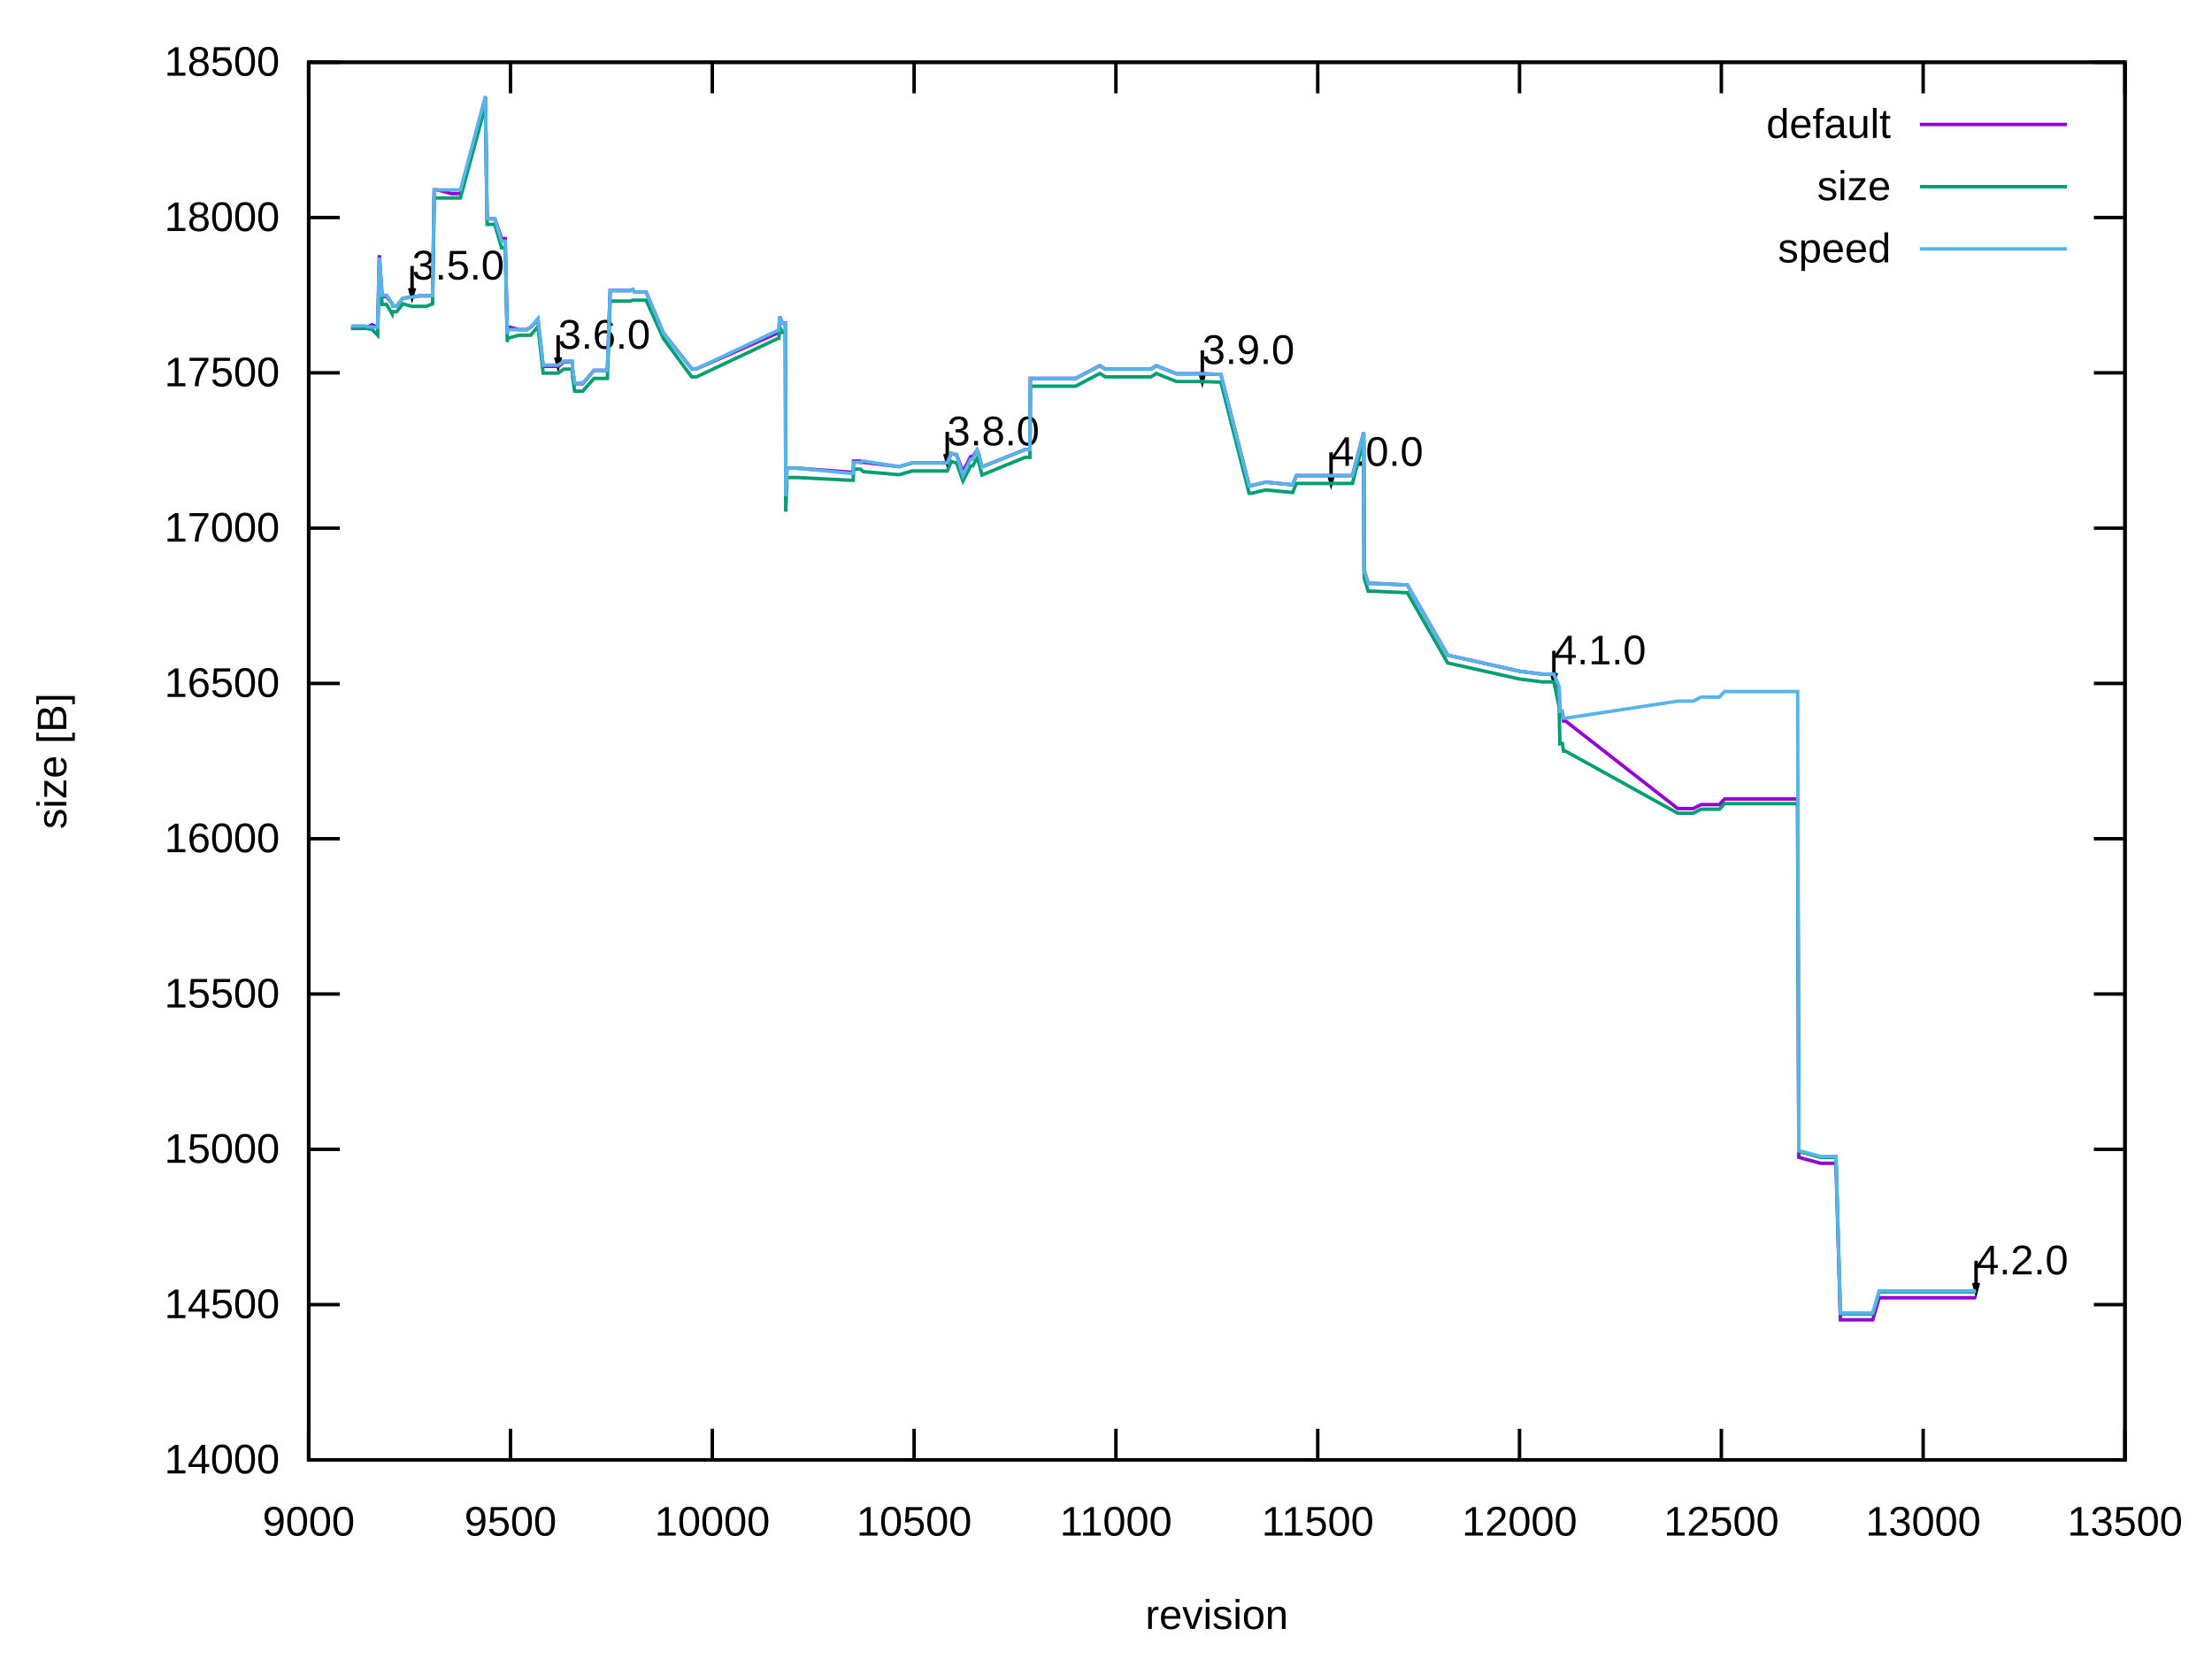
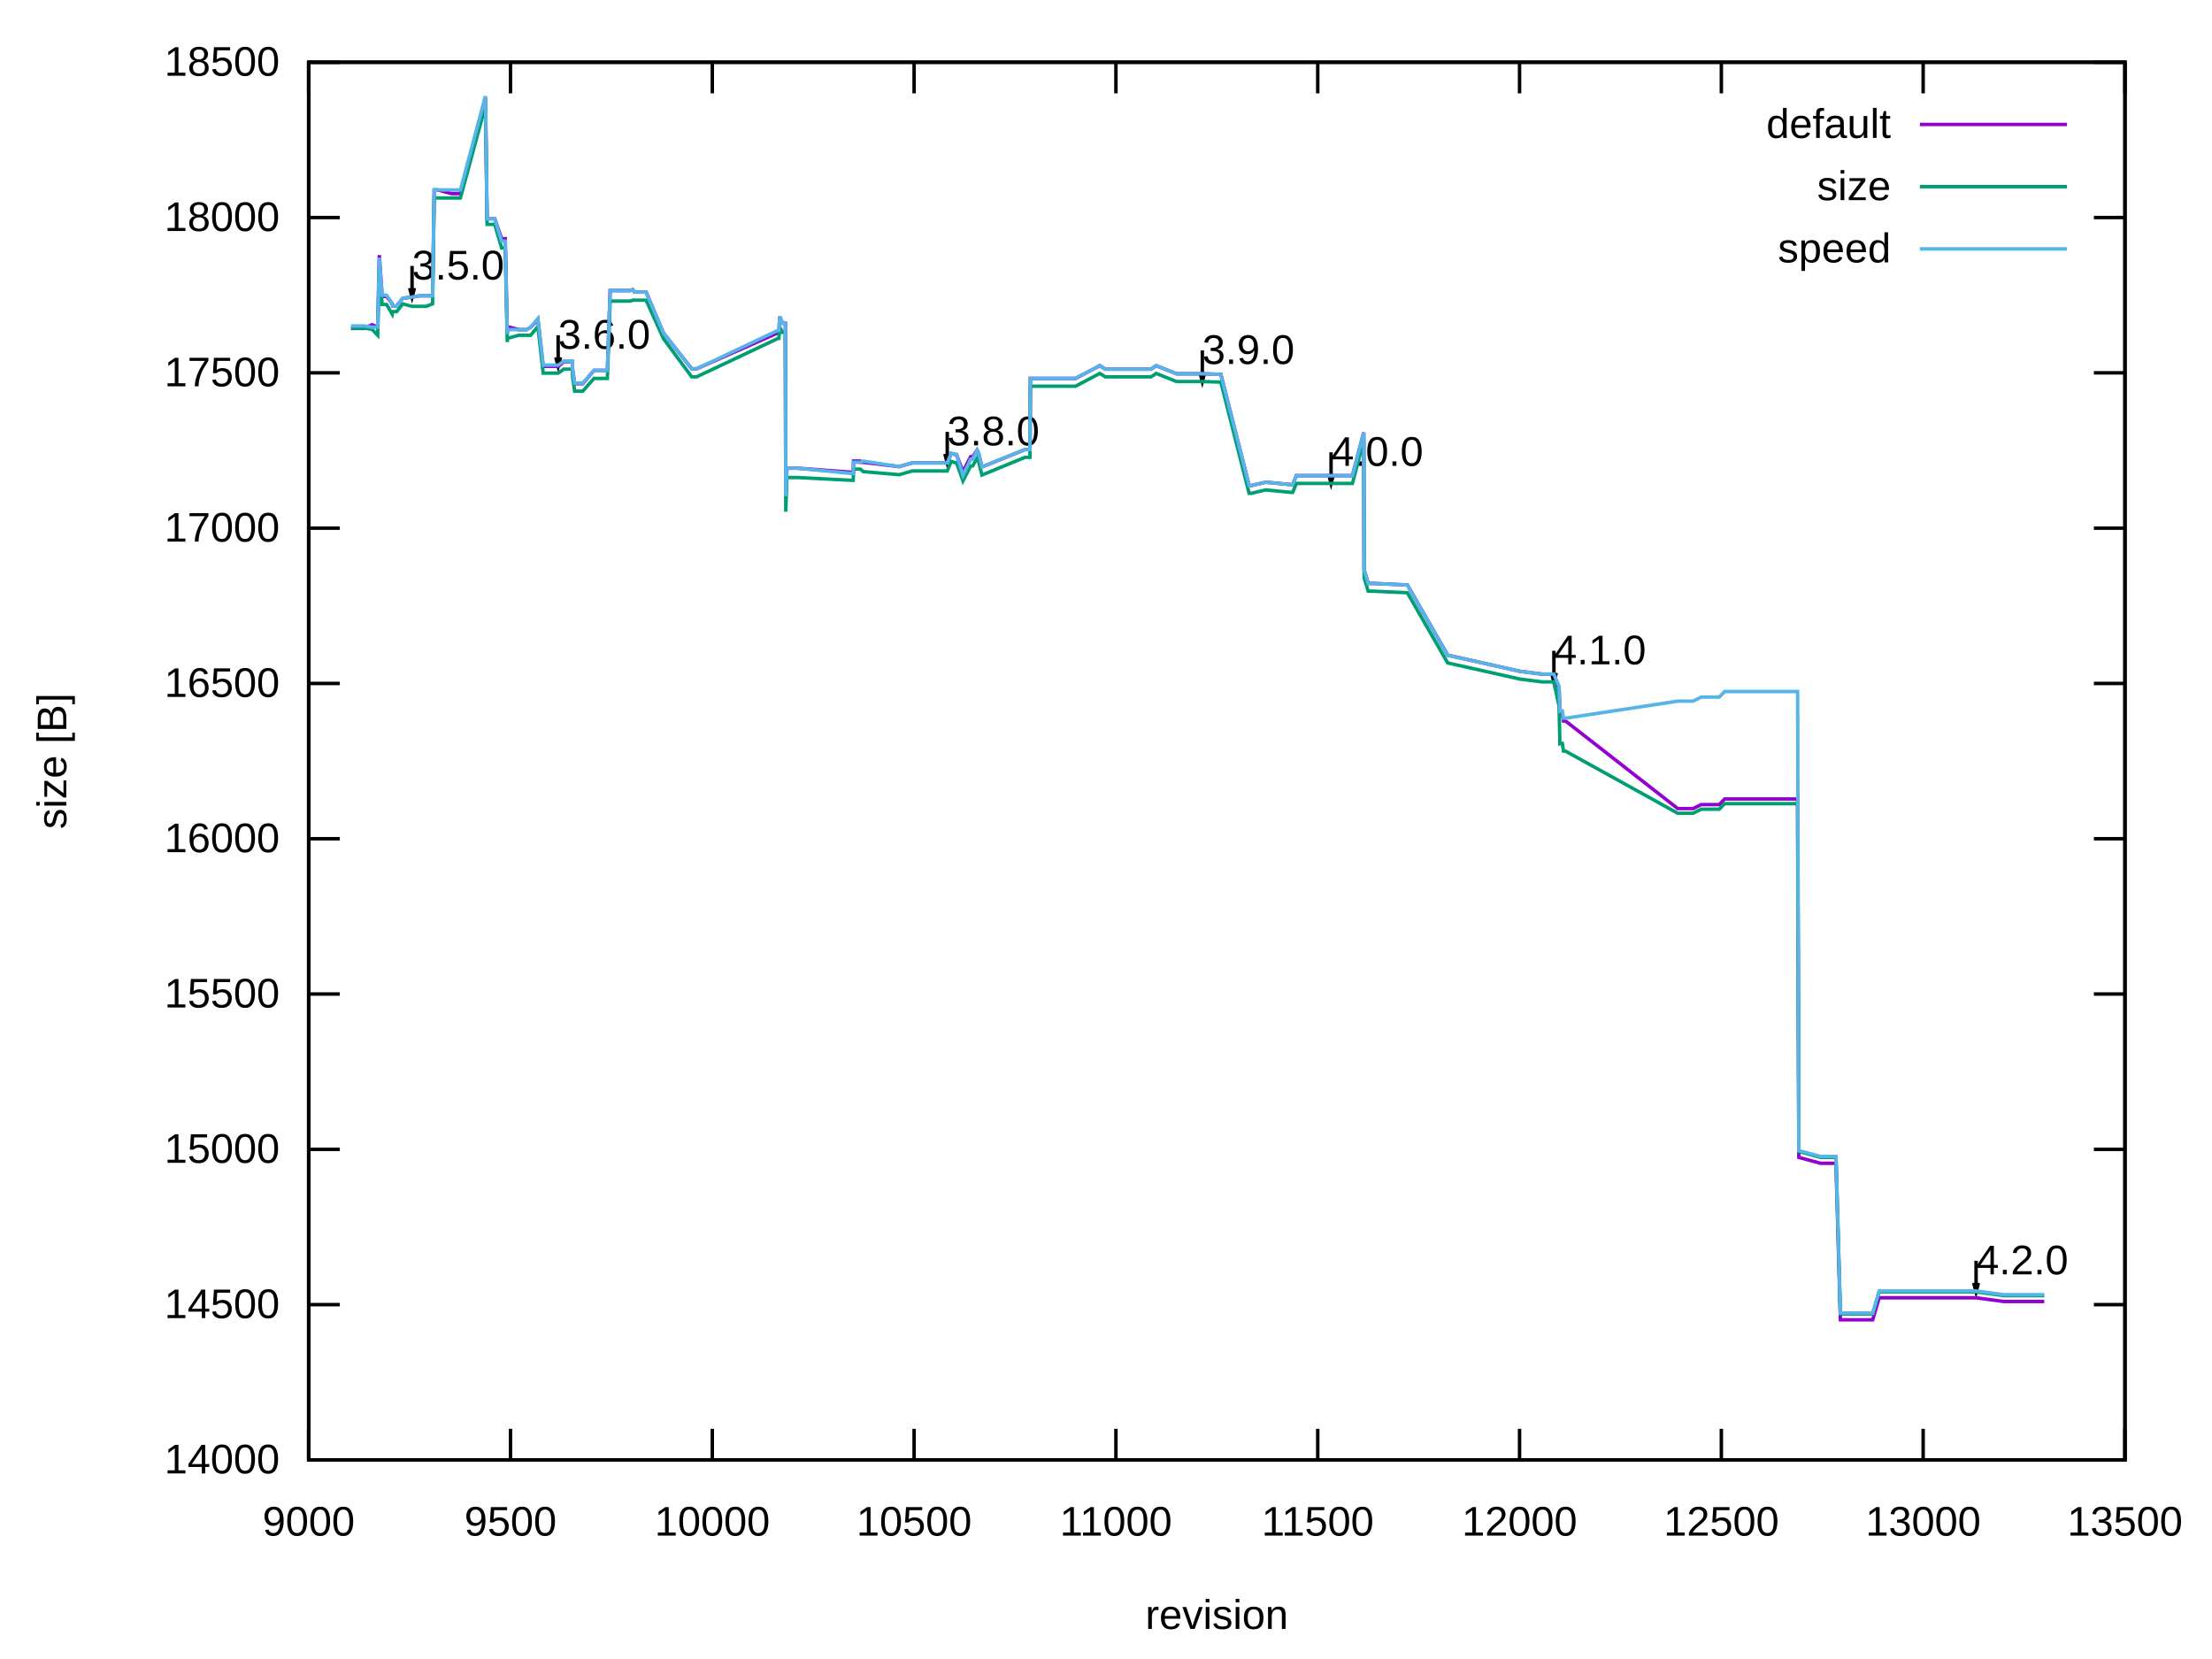
<svg xmlns="http://www.w3.org/2000/svg" xmlns:xlink="http://www.w3.org/1999/xlink" width="640" height="480" viewBox="0 0 640 480">
  <g id="gnuplot_canvas">
    <rect x="0" y="0" width="640" height="480" fill="none" />
    <defs>
      <circle id="gpDot" r="0.5" stroke-width="0.5" stroke="currentColor" />
      <path id="gpPt0" stroke-width="0.222" stroke="currentColor" d="M-1,0 h2 M0,-1 v2" />
      <path id="gpPt1" stroke-width="0.222" stroke="currentColor" d="M-1,-1 L1,1 M1,-1 L-1,1" />
      <path id="gpPt2" stroke-width="0.222" stroke="currentColor" d="M-1,0 L1,0 M0,-1 L0,1 M-1,-1 L1,1 M-1,1 L1,-1" />
      <rect id="gpPt3" stroke-width="0.222" stroke="currentColor" x="-1" y="-1" width="2" height="2" />
      <rect id="gpPt4" stroke-width="0.222" stroke="currentColor" fill="currentColor" x="-1" y="-1" width="2" height="2" />
      <circle id="gpPt5" stroke-width="0.222" stroke="currentColor" cx="0" cy="0" r="1" />
      <use xlink:href="#gpPt5" id="gpPt6" fill="currentColor" stroke="none" />
      <path id="gpPt7" stroke-width="0.222" stroke="currentColor" d="M0,-1.33 L-1.33,0.67 L1.33,0.67 z" />
      <use xlink:href="#gpPt7" id="gpPt8" fill="currentColor" stroke="none" />
      <use xlink:href="#gpPt7" id="gpPt9" stroke="currentColor" transform="rotate(180)" />
      <use xlink:href="#gpPt9" id="gpPt10" fill="currentColor" stroke="none" />
      <use xlink:href="#gpPt3" id="gpPt11" stroke="currentColor" transform="rotate(45)" />
      <use xlink:href="#gpPt11" id="gpPt12" fill="currentColor" stroke="none" />
      <path id="gpPt13" stroke-width="0.222" stroke="currentColor" d="M0,1.330 L1.265,0.411 L0.782,-1.067 L-0.782,-1.076 L-1.265,0.411 z" />
      <use xlink:href="#gpPt13" id="gpPt14" fill="currentColor" stroke="none" />
      <filter id="textbox" filterUnits="objectBoundingBox" x="0" y="0" height="1" width="1">
        <feFlood flood-color="white" flood-opacity="1" result="bgnd" />
        <feComposite in="SourceGraphic" in2="bgnd" operator="atop" />
      </filter>
      <filter id="greybox" filterUnits="objectBoundingBox" x="0" y="0" height="1" width="1">
        <feFlood flood-color="lightgrey" flood-opacity="1" result="grey" />
        <feComposite in="SourceGraphic" in2="grey" operator="atop" />
      </filter>
    </defs>
    <g fill="none" color="white" stroke="currentColor" stroke-width="1.00" stroke-linecap="butt" stroke-linejoin="miter">
</g>
    <g fill="none" color="black" stroke="currentColor" stroke-width="1.00" stroke-linecap="butt" stroke-linejoin="miter">
      <path stroke="black" d="M89.31,422.40 L98.31,422.40 M614.82,422.40 L605.82,422.40  " />
      <g transform="translate(80.92,426.30)" stroke="none" fill="black" font-family="Arial" font-size="12.00" text-anchor="end">
        <text>
          <tspan font-family="Arial"> 14000</tspan>
        </text>
      </g>
    </g>
    <g fill="none" color="black" stroke="currentColor" stroke-width="1.00" stroke-linecap="butt" stroke-linejoin="miter">
      <path stroke="black" d="M89.31,377.47 L98.31,377.47 M614.82,377.47 L605.82,377.47  " />
      <g transform="translate(80.92,381.37)" stroke="none" fill="black" font-family="Arial" font-size="12.00" text-anchor="end">
        <text>
          <tspan font-family="Arial"> 14500</tspan>
        </text>
      </g>
    </g>
    <g fill="none" color="black" stroke="currentColor" stroke-width="1.00" stroke-linecap="butt" stroke-linejoin="miter">
      <path stroke="black" d="M89.31,332.54 L98.31,332.54 M614.82,332.54 L605.82,332.54  " />
      <g transform="translate(80.92,336.44)" stroke="none" fill="black" font-family="Arial" font-size="12.00" text-anchor="end">
        <text>
          <tspan font-family="Arial"> 15000</tspan>
        </text>
      </g>
    </g>
    <g fill="none" color="black" stroke="currentColor" stroke-width="1.00" stroke-linecap="butt" stroke-linejoin="miter">
      <path stroke="black" d="M89.31,287.60 L98.31,287.60 M614.82,287.60 L605.82,287.60  " />
      <g transform="translate(80.92,291.50)" stroke="none" fill="black" font-family="Arial" font-size="12.00" text-anchor="end">
        <text>
          <tspan font-family="Arial"> 15500</tspan>
        </text>
      </g>
    </g>
    <g fill="none" color="black" stroke="currentColor" stroke-width="1.00" stroke-linecap="butt" stroke-linejoin="miter">
      <path stroke="black" d="M89.31,242.67 L98.31,242.67 M614.82,242.67 L605.82,242.67  " />
      <g transform="translate(80.92,246.57)" stroke="none" fill="black" font-family="Arial" font-size="12.00" text-anchor="end">
        <text>
          <tspan font-family="Arial"> 16000</tspan>
        </text>
      </g>
    </g>
    <g fill="none" color="black" stroke="currentColor" stroke-width="1.00" stroke-linecap="butt" stroke-linejoin="miter">
      <path stroke="black" d="M89.31,197.74 L98.31,197.74 M614.82,197.74 L605.82,197.74  " />
      <g transform="translate(80.92,201.64)" stroke="none" fill="black" font-family="Arial" font-size="12.00" text-anchor="end">
        <text>
          <tspan font-family="Arial"> 16500</tspan>
        </text>
      </g>
    </g>
    <g fill="none" color="black" stroke="currentColor" stroke-width="1.00" stroke-linecap="butt" stroke-linejoin="miter">
      <path stroke="black" d="M89.31,152.81 L98.31,152.81 M614.82,152.81 L605.82,152.81  " />
      <g transform="translate(80.92,156.71)" stroke="none" fill="black" font-family="Arial" font-size="12.00" text-anchor="end">
        <text>
          <tspan font-family="Arial"> 17000</tspan>
        </text>
      </g>
    </g>
    <g fill="none" color="black" stroke="currentColor" stroke-width="1.00" stroke-linecap="butt" stroke-linejoin="miter">
      <path stroke="black" d="M89.31,107.87 L98.31,107.87 M614.82,107.87 L605.82,107.87  " />
      <g transform="translate(80.92,111.77)" stroke="none" fill="black" font-family="Arial" font-size="12.00" text-anchor="end">
        <text>
          <tspan font-family="Arial"> 17500</tspan>
        </text>
      </g>
    </g>
    <g fill="none" color="black" stroke="currentColor" stroke-width="1.00" stroke-linecap="butt" stroke-linejoin="miter">
      <path stroke="black" d="M89.31,62.94 L98.31,62.94 M614.82,62.94 L605.82,62.94  " />
      <g transform="translate(80.92,66.84)" stroke="none" fill="black" font-family="Arial" font-size="12.00" text-anchor="end">
        <text>
          <tspan font-family="Arial"> 18000</tspan>
        </text>
      </g>
    </g>
    <g fill="none" color="black" stroke="currentColor" stroke-width="1.00" stroke-linecap="butt" stroke-linejoin="miter">
      <path stroke="black" d="M89.31,18.01 L98.31,18.01 M614.82,18.01 L605.82,18.01  " />
      <g transform="translate(80.92,21.91)" stroke="none" fill="black" font-family="Arial" font-size="12.00" text-anchor="end">
        <text>
          <tspan font-family="Arial"> 18500</tspan>
        </text>
      </g>
    </g>
    <g fill="none" color="black" stroke="currentColor" stroke-width="1.00" stroke-linecap="butt" stroke-linejoin="miter">
      <path stroke="black" d="M89.31,422.40 L89.31,413.40 M89.31,18.01 L89.31,27.01  " />
      <g transform="translate(89.31,444.30)" stroke="none" fill="black" font-family="Arial" font-size="12.00" text-anchor="middle">
        <text>
          <tspan font-family="Arial"> 9000</tspan>
        </text>
      </g>
    </g>
    <g fill="none" color="black" stroke="currentColor" stroke-width="1.00" stroke-linecap="butt" stroke-linejoin="miter">
      <path stroke="black" d="M147.70,422.40 L147.70,413.40 M147.70,18.01 L147.70,27.01  " />
      <g transform="translate(147.70,444.30)" stroke="none" fill="black" font-family="Arial" font-size="12.00" text-anchor="middle">
        <text>
          <tspan font-family="Arial"> 9500</tspan>
        </text>
      </g>
    </g>
    <g fill="none" color="black" stroke="currentColor" stroke-width="1.00" stroke-linecap="butt" stroke-linejoin="miter">
      <path stroke="black" d="M206.09,422.40 L206.09,413.40 M206.09,18.01 L206.09,27.01  " />
      <g transform="translate(206.09,444.30)" stroke="none" fill="black" font-family="Arial" font-size="12.00" text-anchor="middle">
        <text>
          <tspan font-family="Arial"> 10000</tspan>
        </text>
      </g>
    </g>
    <g fill="none" color="black" stroke="currentColor" stroke-width="1.00" stroke-linecap="butt" stroke-linejoin="miter">
      <path stroke="black" d="M264.48,422.40 L264.48,413.40 M264.48,18.01 L264.48,27.01  " />
      <g transform="translate(264.48,444.30)" stroke="none" fill="black" font-family="Arial" font-size="12.00" text-anchor="middle">
        <text>
          <tspan font-family="Arial"> 10500</tspan>
        </text>
      </g>
    </g>
    <g fill="none" color="black" stroke="currentColor" stroke-width="1.00" stroke-linecap="butt" stroke-linejoin="miter">
      <path stroke="black" d="M322.87,422.40 L322.87,413.40 M322.87,18.01 L322.87,27.01  " />
      <g transform="translate(322.87,444.30)" stroke="none" fill="black" font-family="Arial" font-size="12.00" text-anchor="middle">
        <text>
          <tspan font-family="Arial"> 11000</tspan>
        </text>
      </g>
    </g>
    <g fill="none" color="black" stroke="currentColor" stroke-width="1.00" stroke-linecap="butt" stroke-linejoin="miter">
      <path stroke="black" d="M381.26,422.40 L381.26,413.40 M381.26,18.01 L381.26,27.01  " />
      <g transform="translate(381.26,444.30)" stroke="none" fill="black" font-family="Arial" font-size="12.00" text-anchor="middle">
        <text>
          <tspan font-family="Arial"> 11500</tspan>
        </text>
      </g>
    </g>
    <g fill="none" color="black" stroke="currentColor" stroke-width="1.00" stroke-linecap="butt" stroke-linejoin="miter">
      <path stroke="black" d="M439.65,422.40 L439.65,413.40 M439.65,18.01 L439.65,27.01  " />
      <g transform="translate(439.65,444.30)" stroke="none" fill="black" font-family="Arial" font-size="12.00" text-anchor="middle">
        <text>
          <tspan font-family="Arial"> 12000</tspan>
        </text>
      </g>
    </g>
    <g fill="none" color="black" stroke="currentColor" stroke-width="1.00" stroke-linecap="butt" stroke-linejoin="miter">
      <path stroke="black" d="M498.04,422.40 L498.04,413.40 M498.04,18.01 L498.04,27.01  " />
      <g transform="translate(498.04,444.30)" stroke="none" fill="black" font-family="Arial" font-size="12.00" text-anchor="middle">
        <text>
          <tspan font-family="Arial"> 12500</tspan>
        </text>
      </g>
    </g>
    <g fill="none" color="black" stroke="currentColor" stroke-width="1.00" stroke-linecap="butt" stroke-linejoin="miter">
      <path stroke="black" d="M556.43,422.40 L556.43,413.40 M556.43,18.01 L556.43,27.01  " />
      <g transform="translate(556.43,444.30)" stroke="none" fill="black" font-family="Arial" font-size="12.00" text-anchor="middle">
        <text>
          <tspan font-family="Arial"> 13000</tspan>
        </text>
      </g>
    </g>
    <g fill="none" color="black" stroke="currentColor" stroke-width="1.00" stroke-linecap="butt" stroke-linejoin="miter">
      <path stroke="black" d="M614.82,422.40 L614.82,413.40 M614.82,18.01 L614.82,27.01  " />
      <g transform="translate(614.82,444.30)" stroke="none" fill="black" font-family="Arial" font-size="12.00" text-anchor="middle">
        <text>
          <tspan font-family="Arial"> 13500</tspan>
        </text>
      </g>
    </g>
    <g fill="none" color="black" stroke="currentColor" stroke-width="1.00" stroke-linecap="butt" stroke-linejoin="miter">
</g>
    <g fill="none" color="black" stroke="currentColor" stroke-width="1.00" stroke-linecap="butt" stroke-linejoin="miter">
      <path stroke="black" d="M89.31,18.01 L89.31,422.40 L614.82,422.40 L614.82,18.01 L89.31,18.01 Z  " />
      <g transform="translate(119.21,80.86)" stroke="none" fill="black" font-family="Arial" font-size="12.00" text-anchor="start">
        <text>
          <tspan font-family="Arial">3.5.0</tspan>
        </text>
      </g>
      <g transform="translate(161.48,100.90)" stroke="none" fill="black" font-family="Arial" font-size="12.00" text-anchor="start">
        <text>
          <tspan font-family="Arial">3.6.0</tspan>
        </text>
      </g>
      <g transform="translate(274.06,128.85)" stroke="none" fill="black" font-family="Arial" font-size="12.00" text-anchor="start">
        <text>
          <tspan font-family="Arial">3.8.0</tspan>
        </text>
      </g>
      <g transform="translate(347.86,105.30)" stroke="none" fill="black" font-family="Arial" font-size="12.00" text-anchor="start">
        <text>
          <tspan font-family="Arial">3.9.0</tspan>
        </text>
      </g>
      <g transform="translate(385.11,134.78)" stroke="none" fill="black" font-family="Arial" font-size="12.00" text-anchor="start">
        <text>
          <tspan font-family="Arial">4.0.0</tspan>
        </text>
      </g>
      <g transform="translate(449.58,192.20)" stroke="none" fill="black" font-family="Arial" font-size="12.00" text-anchor="start">
        <text>
          <tspan font-family="Arial">4.1.0</tspan>
        </text>
      </g>
      <g transform="translate(571.73,368.70)" stroke="none" fill="black" font-family="Arial" font-size="12.00" text-anchor="start">
        <text>
          <tspan font-family="Arial">4.2.0</tspan>
        </text>
      </g>
      <path stroke="black" d="M118.53,83.34 L119.22,85.94 L119.91,83.34 M119.22,76.95 L119.22,85.94 M160.80,103.38 L161.49,105.98 L162.18,103.38   M161.49,96.99 L161.49,105.98 M273.38,131.33 L274.07,133.93 L274.76,131.33 M274.07,124.94 L274.07,133.93 M347.18,107.78   L347.87,110.38 L348.56,107.78 M347.87,101.39 L347.87,110.38 M384.43,137.26 L385.12,139.86 L385.81,137.26 M385.12,130.87   L385.12,139.86 M448.90,194.68 L449.59,197.28 L450.28,194.68 M449.59,188.29 L449.59,197.28 M571.05,371.17 L571.74,373.77   L572.43,371.17 M571.74,364.79 L571.74,373.77  " />
    </g>
    <g fill="none" color="black" stroke="currentColor" stroke-width="1.00" stroke-linecap="butt" stroke-linejoin="miter">
      <g transform="translate(19.18,220.21) rotate(270)" stroke="none" fill="black" font-family="Arial" font-size="12.00" text-anchor="middle">
        <text>
          <tspan font-family="Arial">size [B]</tspan>
        </text>
      </g>
    </g>
    <g fill="none" color="black" stroke="currentColor" stroke-width="1.00" stroke-linecap="butt" stroke-linejoin="miter">
      <g transform="translate(352.06,471.30)" stroke="none" fill="black" font-family="Arial" font-size="12.00" text-anchor="middle">
        <text>
          <tspan font-family="Arial">revision</tspan>
        </text>
      </g>
    </g>
    <g fill="none" color="black" stroke="currentColor" stroke-width="1.00" stroke-linecap="butt" stroke-linejoin="miter">
</g>
    <g id="gnuplot_plot_1">
      <g fill="none" color="black" stroke="currentColor" stroke-width="1.00" stroke-linecap="butt" stroke-linejoin="miter">
        <g transform="translate(547.09,39.91)" stroke="none" fill="black" font-family="Arial" font-size="12.00" text-anchor="end">
          <text>
            <tspan font-family="Arial">default</tspan>
          </text>
        </g>
      </g>
      <g fill="none" color="black" stroke="currentColor" stroke-width="1.00" stroke-linecap="butt" stroke-linejoin="miter">
-         <path stroke="rgb(148,   0, 211)" d="M555.48,36.01 L598.04,36.01 M101.57,95.02 L103.32,95.02 L103.79,95.02 L104.14,95.02 L105.43,95.02 L107.64,93.95   L109.28,94.66 L109.75,73.82 L110.56,85.77 L111.15,85.77 L111.61,85.77 L111.85,85.77 L113.48,87.83 L113.60,88.55   L114.77,88.55 L116.52,86.31 L119.21,85.95 L121.42,85.59 L123.29,85.59 L125.16,85.59 L125.63,54.94 L126.56,54.94   L130.65,56.02 L133.22,56.02 L140.46,28.16 L140.93,63.30 L141.28,63.30 L142.09,63.30 L143.15,63.30 L145.13,69.05   L146.18,69.05 L146.77,96.64 L146.88,94.66 L147.47,94.66 L150.15,95.38 L152.37,95.38 L153.54,94.66 L155.64,92.51   L157.16,105.99 L158.09,105.99 L158.91,105.99 L159.49,105.99 L159.61,105.99 L159.73,105.99 L159.85,105.99 L161.48,105.99   L162.18,105.54 L163.11,104.64 L163.47,104.64 L163.58,104.64 L163.70,104.64 L163.82,104.64 L164.05,104.64 L164.63,104.64   L164.75,104.64 L165.10,104.64 L165.33,104.64 L165.57,104.64 L165.68,106.98 L166.27,111.02 L166.62,111.02 L166.85,111.02   L166.97,111.02 L167.09,111.02 L168.60,111.02 L171.87,107.16 L174.56,107.16 L175.73,107.16 L176.54,84.06 L177.01,84.06   L178.18,84.06 L178.53,84.06 L178.65,84.06 L178.76,84.06 L178.88,84.06 L179.58,84.06 L180.87,84.06 L181.57,84.06   L181.68,84.06 L181.92,84.06 L182.38,84.06 L183.08,83.79 L183.55,84.51 L183.67,84.51 L184.49,84.51 L184.84,84.51   L184.95,84.51 L185.07,84.51 L186.24,84.51 L186.47,84.51 L186.94,84.51 L191.96,96.37 L200.13,106.71 L200.60,106.71   L200.83,106.71 L200.95,106.71 L201.54,106.71 L225.13,96.28 L225.36,96.28 L225.59,91.61 L226.41,93.50 L227.23,93.50   L227.34,142.83 L227.69,135.46 L228.51,135.46 L230.50,135.46 L230.73,135.46 L246.38,136.63 L246.85,136.63 L246.96,133.40   L248.83,133.40 L248.95,133.76 L249.77,133.76 L260.16,135.01 L263.90,133.94 L265.65,133.94 L269.15,133.94 L271.25,133.94   L274.06,133.94 L275.22,131.15 L276.27,131.51 L276.74,131.51 L278.61,136.45 L280.83,132.14 L281.41,132.14 L282.70,130.25   L283.16,131.24 L284.10,135.10 L296.59,130.07 L297.41,130.07 L297.88,130.07 L298.00,130.07 L298.11,109.49 L298.35,109.49   L299.51,109.49 L311.19,109.49 L318.20,105.81 L319.83,106.80 L333.03,106.80 L334.55,105.81 L340.39,108.14 L347.86,108.14   L353.23,108.32 L361.41,140.50 L361.99,140.50 L366.20,139.51 L373.67,140.23 L374.02,140.23 L375.07,137.62 L382.08,137.62   L382.31,137.62 L385.11,137.62 L391.30,137.62 L394.57,125.13 L394.69,164.94 L395.86,168.80 L396.44,168.80 L396.56,168.80   L397.26,168.80 L397.38,168.80 L407.19,169.25 L418.86,189.56 L439.77,194.23 L446.19,195.04 L449.58,195.04 L451.09,199.36   L451.33,206.55 L451.56,206.46 L452.03,206.46 L452.38,208.61 L452.96,208.61 L485.43,233.95 L488.11,233.95 L489.87,233.95   L492.20,232.79 L493.84,232.79 L496.64,232.79 L497.46,232.79 L498.97,231.17 L514.62,231.17 L518.24,231.17 L520.11,231.17   L520.46,334.87 L526.77,336.58 L531.21,336.58 L532.49,381.87 L536.23,381.87 L540.31,381.87 L541.83,381.87 L543.70,375.49   L544.75,375.49 L552.81,375.49 L571.73,375.49  " />
+         <path stroke="rgb(148,   0, 211)" d="M555.48,36.01 L598.04,36.01 M101.57,95.02 L103.32,95.02 L103.79,95.02 L104.14,95.02 L105.43,95.02 L107.64,93.95   L109.28,94.66 L109.75,73.82 L110.56,85.77 L111.15,85.77 L111.61,85.77 L111.85,85.77 L113.48,87.83 L113.60,88.55   L114.77,88.55 L116.52,86.31 L119.21,85.95 L121.42,85.59 L123.29,85.59 L125.16,85.59 L125.63,54.94 L126.56,54.94   L130.65,56.02 L133.22,56.02 L140.46,28.16 L140.93,63.30 L141.28,63.30 L142.09,63.30 L143.15,63.30 L145.13,69.05   L146.18,69.05 L146.77,96.64 L146.88,94.66 L147.47,94.66 L150.15,95.38 L152.37,95.38 L153.54,94.66 L155.64,92.51   L157.16,105.99 L158.09,105.99 L158.91,105.99 L159.49,105.99 L159.61,105.99 L159.73,105.99 L159.85,105.99 L161.48,105.99   L162.18,105.54 L163.11,104.64 L163.47,104.64 L163.58,104.64 L163.70,104.64 L163.82,104.64 L164.05,104.64 L164.63,104.64   L164.75,104.64 L165.10,104.64 L165.33,104.64 L165.57,104.64 L165.68,106.98 L166.27,111.02 L166.62,111.02 L166.85,111.02   L166.97,111.02 L167.09,111.02 L168.60,111.02 L171.87,107.16 L174.56,107.16 L175.73,107.16 L176.54,84.06 L177.01,84.06   L178.18,84.06 L178.53,84.06 L178.65,84.06 L178.76,84.06 L178.88,84.06 L179.58,84.06 L180.87,84.06 L181.57,84.06   L181.68,84.06 L181.92,84.06 L182.38,84.06 L183.08,83.79 L183.55,84.51 L183.67,84.51 L184.49,84.51 L184.84,84.51   L184.95,84.51 L185.07,84.51 L186.24,84.51 L186.47,84.51 L186.94,84.51 L191.96,96.37 L200.13,106.71 L200.60,106.71   L200.83,106.71 L200.95,106.71 L201.54,106.71 L225.13,96.28 L225.36,96.28 L225.59,91.61 L226.41,93.50 L227.23,93.50   L227.34,142.83 L227.69,135.46 L228.51,135.46 L230.50,135.46 L230.73,135.46 L246.38,136.63 L246.85,136.63 L246.96,133.40   L248.83,133.40 L248.95,133.76 L249.77,133.76 L260.16,135.01 L263.90,133.94 L265.65,133.94 L269.15,133.94 L271.25,133.94   L274.06,133.94 L275.22,131.15 L276.27,131.51 L276.74,131.51 L278.61,136.45 L280.83,132.14 L281.41,132.14 L282.70,130.25   L283.16,131.24 L284.10,135.10 L296.59,130.07 L297.41,130.07 L297.88,130.07 L298.00,130.07 L298.11,109.49 L298.35,109.49   L299.51,109.49 L311.19,109.49 L318.20,105.81 L319.83,106.80 L333.03,106.80 L334.55,105.81 L340.39,108.14 L347.86,108.14   L353.23,108.32 L361.41,140.50 L361.99,140.50 L366.20,139.51 L373.67,140.23 L374.02,140.23 L375.07,137.62 L382.08,137.62   L382.31,137.62 L385.11,137.62 L391.30,137.62 L394.57,125.13 L394.69,164.94 L395.86,168.80 L396.44,168.80 L396.56,168.80   L397.26,168.80 L397.38,168.80 L407.19,169.25 L418.86,189.56 L439.77,194.23 L446.19,195.04 L449.58,195.04 L451.09,199.36   L451.33,206.55 L451.56,206.46 L452.03,206.46 L452.38,208.61 L452.96,208.61 L485.43,233.95 L488.11,233.95 L489.87,233.95   L492.20,232.79 L493.84,232.79 L496.64,232.79 L497.46,232.79 L498.97,231.17 L514.62,231.17 L518.24,231.17 L520.11,231.17   L520.46,334.87 L526.77,336.58 L531.21,336.58 L532.49,381.87 L536.23,381.87 L540.31,381.87 L541.83,381.87 L543.70,375.49   L544.75,375.49 L552.81,375.49 L571.73,375.49 L579.79,376.57 L591.46,376.57  " />
      </g>
    </g>
    <g id="gnuplot_plot_2">
      <g fill="none" color="black" stroke="currentColor" stroke-width="1.00" stroke-linecap="butt" stroke-linejoin="miter">
        <g transform="translate(547.09,57.91)" stroke="none" fill="black" font-family="Arial" font-size="12.00" text-anchor="end">
          <text>
            <tspan font-family="Arial">size</tspan>
          </text>
        </g>
      </g>
      <g fill="none" color="black" stroke="currentColor" stroke-width="1.00" stroke-linecap="butt" stroke-linejoin="miter">
-         <path stroke="rgb(  0, 158, 115)" d="M555.48,54.01 L598.04,54.01 M101.57,94.93 L103.32,94.93 L103.79,94.93 L104.14,94.93 L105.43,94.93 L107.64,95.29   L109.28,97.00 L109.75,76.87 L110.56,88.10 L111.15,88.10 L111.61,88.10 L111.85,88.10 L113.48,90.89 L113.60,90.17   L114.77,90.17 L116.52,87.92 L119.21,88.64 L121.42,88.64 L123.29,88.64 L125.16,87.92 L125.63,57.28 L126.56,57.28   L130.65,57.28 L133.22,57.28 L140.46,30.50 L140.93,64.92 L141.28,64.92 L142.09,64.92 L143.15,64.92 L145.13,71.75   L146.18,71.75 L146.77,98.98 L146.88,97.72 L147.47,97.72 L150.15,97.00 L152.37,97.00 L153.54,97.00 L155.64,94.48   L157.16,107.96 L158.09,107.96 L158.91,107.96 L159.49,107.96 L159.61,107.96 L159.73,107.96 L159.85,107.96 L161.48,107.96   L162.18,107.51 L163.11,106.80 L163.47,106.80 L163.58,106.80 L163.70,106.80 L163.82,106.80 L164.05,106.80 L164.63,106.80   L164.75,106.80 L165.10,106.80 L165.33,106.80 L165.57,106.80 L165.68,109.13 L166.27,113.18 L166.62,113.18 L166.85,113.18   L166.97,113.18 L167.09,113.18 L168.60,113.18 L171.87,109.49 L174.56,109.49 L175.73,109.49 L176.54,87.12 L177.01,87.12   L178.18,87.12 L178.53,87.12 L178.65,87.12 L178.76,87.12 L178.88,87.12 L179.58,87.12 L180.87,87.12 L181.57,87.12   L181.68,87.12 L181.92,87.12 L182.38,87.12 L183.08,86.85 L183.55,86.85 L183.67,86.85 L184.49,86.85 L184.84,86.85   L184.95,86.85 L185.07,86.85 L186.24,86.85 L186.47,86.85 L186.94,86.85 L191.96,97.99 L200.13,109.04 L200.60,109.04   L200.83,109.04 L200.95,109.04 L201.54,109.04 L225.13,97.90 L225.36,97.90 L225.59,94.66 L226.41,96.19 L227.23,96.19   L227.34,148.04 L227.69,138.16 L228.51,138.16 L230.50,138.16 L230.73,138.16 L246.38,138.97 L246.85,138.97 L246.96,135.73   L248.83,135.73 L248.95,135.73 L249.77,136.45 L260.16,137.35 L263.90,136.27 L265.65,136.27 L269.15,136.27 L271.25,136.27   L274.06,136.27 L275.22,133.49 L276.27,133.85 L276.74,133.85 L278.61,139.15 L280.83,134.83 L281.41,134.83 L282.70,132.59   L283.16,133.58 L284.10,137.44 L296.59,132.32 L297.41,132.32 L297.88,132.32 L298.00,132.32 L298.11,111.74 L298.35,111.74   L299.51,111.74 L311.19,111.74 L318.20,108.05 L319.83,109.04 L333.03,109.04 L334.55,108.05 L340.39,110.39 L347.86,110.39   L353.23,110.57 L361.41,142.74 L361.99,142.74 L366.20,141.75 L373.67,142.47 L374.02,142.47 L375.07,139.87 L382.08,139.87   L382.31,139.87 L385.11,139.87 L391.30,139.87 L394.57,127.38 L394.69,167.18 L395.86,171.05 L396.44,171.05 L396.56,171.05   L397.26,171.05 L397.38,171.05 L407.19,171.50 L418.86,191.81 L439.77,196.48 L446.19,197.29 L449.58,197.29 L451.09,204.39   L451.33,215.17 L451.56,215.08 L452.03,215.08 L452.38,217.33 L452.96,217.33 L485.43,235.30 L488.11,235.30 L489.87,235.30   L492.20,234.13 L493.84,234.13 L496.64,234.13 L497.46,234.13 L498.97,232.52 L514.62,232.52 L518.24,232.52 L520.11,232.52   L520.46,333.16 L526.77,334.87 L531.21,334.87 L532.49,380.16 L536.23,380.16 L540.31,380.16 L541.83,380.16 L543.70,373.78   L544.75,373.78 L552.81,373.78 L571.73,373.78  " />
+         <path stroke="rgb(  0, 158, 115)" d="M555.48,54.01 L598.04,54.01 M101.57,94.93 L103.32,94.93 L103.79,94.93 L104.14,94.93 L105.43,94.93 L107.64,95.29   L109.28,97.00 L109.75,76.87 L110.56,88.10 L111.15,88.10 L111.61,88.10 L111.85,88.10 L113.48,90.89 L113.60,90.17   L114.77,90.17 L116.52,87.92 L119.21,88.64 L121.42,88.64 L123.29,88.64 L125.16,87.92 L125.63,57.28 L126.56,57.28   L130.65,57.28 L133.22,57.28 L140.46,30.50 L140.93,64.92 L141.28,64.92 L142.09,64.92 L143.15,64.92 L145.13,71.75   L146.18,71.75 L146.77,98.98 L146.88,97.72 L147.47,97.72 L150.15,97.00 L152.37,97.00 L153.54,97.00 L155.64,94.48   L157.16,107.96 L158.09,107.96 L158.91,107.96 L159.49,107.96 L159.61,107.96 L159.73,107.96 L159.85,107.96 L161.48,107.96   L162.18,107.51 L163.11,106.80 L163.47,106.80 L163.58,106.80 L163.70,106.80 L163.82,106.80 L164.05,106.80 L164.63,106.80   L164.75,106.80 L165.10,106.80 L165.33,106.80 L165.57,106.80 L165.68,109.13 L166.27,113.18 L166.62,113.18 L166.85,113.18   L166.97,113.18 L167.09,113.18 L168.60,113.18 L171.87,109.49 L174.56,109.49 L175.73,109.49 L176.54,87.12 L177.01,87.12   L178.18,87.12 L178.53,87.12 L178.65,87.12 L178.76,87.12 L178.88,87.12 L179.58,87.12 L180.87,87.12 L181.57,87.12   L181.68,87.12 L181.92,87.12 L182.38,87.12 L183.08,86.85 L183.55,86.85 L183.67,86.85 L184.49,86.85 L184.84,86.85   L184.95,86.85 L185.07,86.85 L186.24,86.85 L186.47,86.85 L186.94,86.85 L191.96,97.99 L200.13,109.04 L200.60,109.04   L200.83,109.04 L200.95,109.04 L201.54,109.04 L225.13,97.90 L225.36,97.90 L225.59,94.66 L226.41,96.19 L227.23,96.19   L227.34,148.04 L227.69,138.16 L228.51,138.16 L230.50,138.16 L230.73,138.16 L246.38,138.97 L246.85,138.97 L246.96,135.73   L248.83,135.73 L248.95,135.73 L249.77,136.45 L260.16,137.35 L263.90,136.27 L265.65,136.27 L269.15,136.27 L271.25,136.27   L274.06,136.27 L275.22,133.49 L276.27,133.85 L276.74,133.85 L278.61,139.15 L280.83,134.83 L281.41,134.83 L282.70,132.59   L283.16,133.58 L284.10,137.44 L296.59,132.32 L297.41,132.32 L297.88,132.32 L298.00,132.32 L298.11,111.74 L298.35,111.74   L299.51,111.74 L311.19,111.74 L318.20,108.05 L319.83,109.04 L333.03,109.04 L334.55,108.05 L340.39,110.39 L347.86,110.39   L353.23,110.57 L361.41,142.74 L361.99,142.74 L366.20,141.75 L373.67,142.47 L374.02,142.47 L375.07,139.87 L382.08,139.87   L382.31,139.87 L385.11,139.87 L391.30,139.87 L394.57,127.38 L394.69,167.18 L395.86,171.05 L396.44,171.05 L396.56,171.05   L397.26,171.05 L397.38,171.05 L407.19,171.50 L418.86,191.81 L439.77,196.48 L446.19,197.29 L449.58,197.29 L451.09,204.39   L451.33,215.17 L451.56,215.08 L452.03,215.08 L452.38,217.33 L452.96,217.33 L485.43,235.30 L488.11,235.30 L489.87,235.30   L492.20,234.13 L493.84,234.13 L496.64,234.13 L497.46,234.13 L498.97,232.52 L514.62,232.52 L518.24,232.52 L520.11,232.52   L520.46,333.16 L526.77,334.87 L531.21,334.87 L532.49,380.16 L536.23,380.16 L540.31,380.16 L541.83,380.16 L543.70,373.78   L544.75,373.78 L552.81,373.78 L571.73,373.78 L579.79,374.86 L591.46,374.86  " />
      </g>
    </g>
    <g id="gnuplot_plot_3">
      <g fill="none" color="black" stroke="currentColor" stroke-width="1.00" stroke-linecap="butt" stroke-linejoin="miter">
        <g transform="translate(547.09,75.91)" stroke="none" fill="black" font-family="Arial" font-size="12.00" text-anchor="end">
          <text>
            <tspan font-family="Arial">speed</tspan>
          </text>
        </g>
      </g>
      <g fill="none" color="black" stroke="currentColor" stroke-width="1.00" stroke-linecap="butt" stroke-linejoin="miter">
-         <path stroke="rgb( 86, 180, 233)" d="M555.48,72.01 L598.04,72.01 M101.57,94.30 L103.32,94.30 L103.79,94.30 L104.14,94.30 L105.43,94.30 L107.64,94.66   L109.28,94.66 L109.75,74.53 L110.56,85.41 L111.15,85.41 L111.61,85.41 L111.85,85.41 L113.48,87.83 L113.60,88.55   L114.77,88.55 L116.52,86.31 L119.21,85.95 L121.42,85.59 L123.29,85.59 L125.16,85.59 L125.63,54.94 L126.56,54.94   L130.65,54.94 L133.22,54.94 L140.46,27.81 L140.93,63.30 L141.28,63.30 L142.09,63.30 L143.15,63.30 L145.13,69.77   L146.18,69.77 L146.77,96.64 L146.88,95.38 L147.47,95.38 L150.15,95.38 L152.37,95.38 L153.54,94.66 L155.64,92.15   L157.16,105.63 L158.09,105.63 L158.91,105.63 L159.49,105.63 L159.61,105.63 L159.73,105.63 L159.85,105.63 L161.48,105.63   L162.18,105.18 L163.11,104.46 L163.47,104.46 L163.58,104.46 L163.70,104.46 L163.82,104.46 L164.05,104.46 L164.63,104.46   L164.75,104.46 L165.10,104.46 L165.33,104.46 L165.57,104.46 L165.68,106.80 L166.27,110.84 L166.62,110.84 L166.85,110.84   L166.97,110.84 L167.09,110.84 L168.60,110.84 L171.87,107.16 L174.56,107.16 L175.73,107.16 L176.54,84.06 L177.01,84.06   L178.18,84.06 L178.53,84.06 L178.65,84.06 L178.76,84.06 L178.88,84.06 L179.58,84.06 L180.87,84.06 L181.57,84.06   L181.68,84.06 L181.92,84.06 L182.38,84.06 L183.08,83.79 L183.55,84.51 L183.67,84.51 L184.49,84.51 L184.84,84.51   L184.95,84.51 L185.07,84.51 L186.24,84.51 L186.47,84.51 L186.94,84.51 L191.96,96.37 L200.13,106.71 L200.60,106.71   L200.83,106.71 L200.95,106.71 L201.54,106.71 L225.13,95.56 L225.36,95.56 L225.59,91.61 L226.41,93.50 L227.23,93.50   L227.34,143.55 L227.69,135.46 L228.51,135.46 L230.50,135.46 L230.73,135.46 L246.38,136.99 L246.85,136.99 L246.96,133.76   L248.83,133.76 L248.95,133.76 L249.77,133.40 L260.16,135.01 L263.90,133.94 L265.65,133.94 L269.15,133.94 L271.25,133.94   L274.06,133.94 L275.22,131.15 L276.27,131.51 L276.74,131.51 L278.61,137.53 L280.83,132.86 L281.41,132.86 L282.70,130.25   L283.16,131.24 L284.10,135.10 L296.59,130.07 L297.41,130.07 L297.88,130.07 L298.00,130.07 L298.11,109.49 L298.35,109.49   L299.51,109.49 L311.19,109.49 L318.20,105.81 L319.83,106.80 L333.03,106.80 L334.55,105.81 L340.39,108.14 L347.86,108.14   L353.23,108.32 L361.41,140.50 L361.99,140.50 L366.20,139.51 L373.67,140.23 L374.02,140.23 L375.07,137.62 L382.08,137.62   L382.31,137.62 L385.11,137.62 L391.30,137.62 L394.57,125.13 L394.69,164.94 L395.86,168.80 L396.44,168.80 L396.56,168.80   L397.26,168.80 L397.38,168.80 L407.19,169.25 L418.86,189.56 L439.77,194.23 L446.19,195.04 L449.58,195.04 L451.09,198.55   L451.33,205.74 L451.56,205.65 L452.03,205.65 L452.38,207.80 L452.96,207.80 L485.43,202.86 L488.11,202.86 L489.87,202.86   L492.20,201.69 L493.84,201.69 L496.64,201.69 L497.46,201.69 L498.97,200.08 L514.62,200.08 L518.24,200.08 L520.11,200.08   L520.46,332.90 L526.77,334.60 L531.21,334.60 L532.49,379.89 L536.23,379.89 L540.31,379.89 L541.83,379.89 L543.70,373.51   L544.75,373.51 L552.81,373.51 L571.73,373.51  " />
+         <path stroke="rgb( 86, 180, 233)" d="M555.48,72.01 L598.04,72.01 M101.57,94.30 L103.32,94.30 L103.79,94.30 L104.14,94.30 L105.43,94.30 L107.64,94.66   L109.28,94.66 L109.75,74.53 L110.56,85.41 L111.15,85.41 L111.61,85.41 L111.85,85.41 L113.48,87.83 L113.60,88.55   L114.77,88.55 L116.52,86.31 L119.21,85.95 L121.42,85.59 L123.29,85.59 L125.16,85.59 L125.63,54.94 L126.56,54.94   L130.65,54.94 L133.22,54.94 L140.46,27.81 L140.93,63.30 L141.28,63.30 L142.09,63.30 L143.15,63.30 L145.13,69.77   L146.18,69.77 L146.77,96.64 L146.88,95.38 L147.47,95.38 L150.15,95.38 L152.37,95.38 L153.54,94.66 L155.64,92.15   L157.16,105.63 L158.09,105.63 L158.91,105.63 L159.49,105.63 L159.61,105.63 L159.73,105.63 L159.85,105.63 L161.48,105.63   L162.18,105.18 L163.11,104.46 L163.47,104.46 L163.58,104.46 L163.70,104.46 L163.82,104.46 L164.05,104.46 L164.63,104.46   L164.75,104.46 L165.10,104.46 L165.33,104.46 L165.57,104.46 L165.68,106.80 L166.27,110.84 L166.62,110.84 L166.85,110.84   L166.97,110.84 L167.09,110.84 L168.60,110.84 L171.87,107.16 L174.56,107.16 L175.73,107.16 L176.54,84.06 L177.01,84.06   L178.18,84.06 L178.53,84.06 L178.65,84.06 L178.76,84.06 L178.88,84.06 L179.58,84.06 L180.87,84.06 L181.57,84.06   L181.68,84.06 L181.92,84.06 L182.38,84.06 L183.08,83.79 L183.55,84.51 L183.67,84.51 L184.49,84.51 L184.84,84.51   L184.95,84.51 L185.07,84.51 L186.24,84.51 L186.47,84.51 L186.94,84.51 L191.96,96.37 L200.13,106.71 L200.60,106.71   L200.83,106.71 L200.95,106.71 L201.54,106.71 L225.13,95.56 L225.36,95.56 L225.59,91.61 L226.41,93.50 L227.23,93.50   L227.34,143.55 L227.69,135.46 L228.51,135.46 L230.50,135.46 L230.73,135.46 L246.38,136.99 L246.85,136.99 L246.96,133.76   L248.83,133.76 L248.95,133.76 L249.77,133.40 L260.16,135.01 L263.90,133.94 L265.65,133.94 L269.15,133.94 L271.25,133.94   L274.06,133.94 L275.22,131.15 L276.27,131.51 L276.74,131.51 L278.61,137.53 L280.83,132.86 L281.41,132.86 L282.70,130.25   L283.16,131.24 L284.10,135.10 L296.59,130.07 L297.41,130.07 L297.88,130.07 L298.00,130.07 L298.11,109.49 L298.35,109.49   L299.51,109.49 L311.19,109.49 L318.20,105.81 L319.83,106.80 L333.03,106.80 L334.55,105.81 L340.39,108.14 L347.86,108.14   L353.23,108.32 L361.41,140.50 L361.99,140.50 L366.20,139.51 L373.67,140.23 L374.02,140.23 L375.07,137.62 L382.08,137.62   L382.31,137.62 L385.11,137.62 L391.30,137.62 L394.57,125.13 L394.69,164.94 L395.86,168.80 L396.44,168.80 L396.56,168.80   L397.26,168.80 L397.38,168.80 L407.19,169.25 L418.86,189.56 L439.77,194.23 L446.19,195.04 L449.58,195.04 L451.09,198.55   L451.33,205.74 L451.56,205.65 L452.03,205.65 L452.38,207.80 L452.96,207.80 L485.43,202.86 L488.11,202.86 L489.87,202.86   L492.20,201.69 L493.84,201.69 L496.64,201.69 L497.46,201.69 L498.97,200.08 L514.62,200.08 L518.24,200.08 L520.11,200.08   L520.46,332.90 L526.77,334.60 L531.21,334.60 L532.49,379.89 L536.23,379.89 L540.31,379.89 L541.83,379.89 L543.70,373.51   L544.75,373.51 L552.81,373.51 L571.73,373.51 L579.79,374.59 L591.46,374.59  " />
      </g>
    </g>
    <g fill="none" color="white" stroke="rgb( 86, 180, 233)" stroke-width="2.00" stroke-linecap="butt" stroke-linejoin="miter">
</g>
    <g fill="none" color="black" stroke="currentColor" stroke-width="2.00" stroke-linecap="butt" stroke-linejoin="miter">
</g>
    <g fill="none" color="black" stroke="black" stroke-width="1.00" stroke-linecap="butt" stroke-linejoin="miter">
</g>
    <g fill="none" color="black" stroke="currentColor" stroke-width="1.00" stroke-linecap="butt" stroke-linejoin="miter">
      <path stroke="black" d="M89.31,18.01 L89.31,422.40 L614.82,422.40 L614.82,18.01 L89.31,18.01 Z  " />
    </g>
    <g fill="none" color="black" stroke="currentColor" stroke-width="1.00" stroke-linecap="butt" stroke-linejoin="miter">
</g>
  </g>
</svg>
